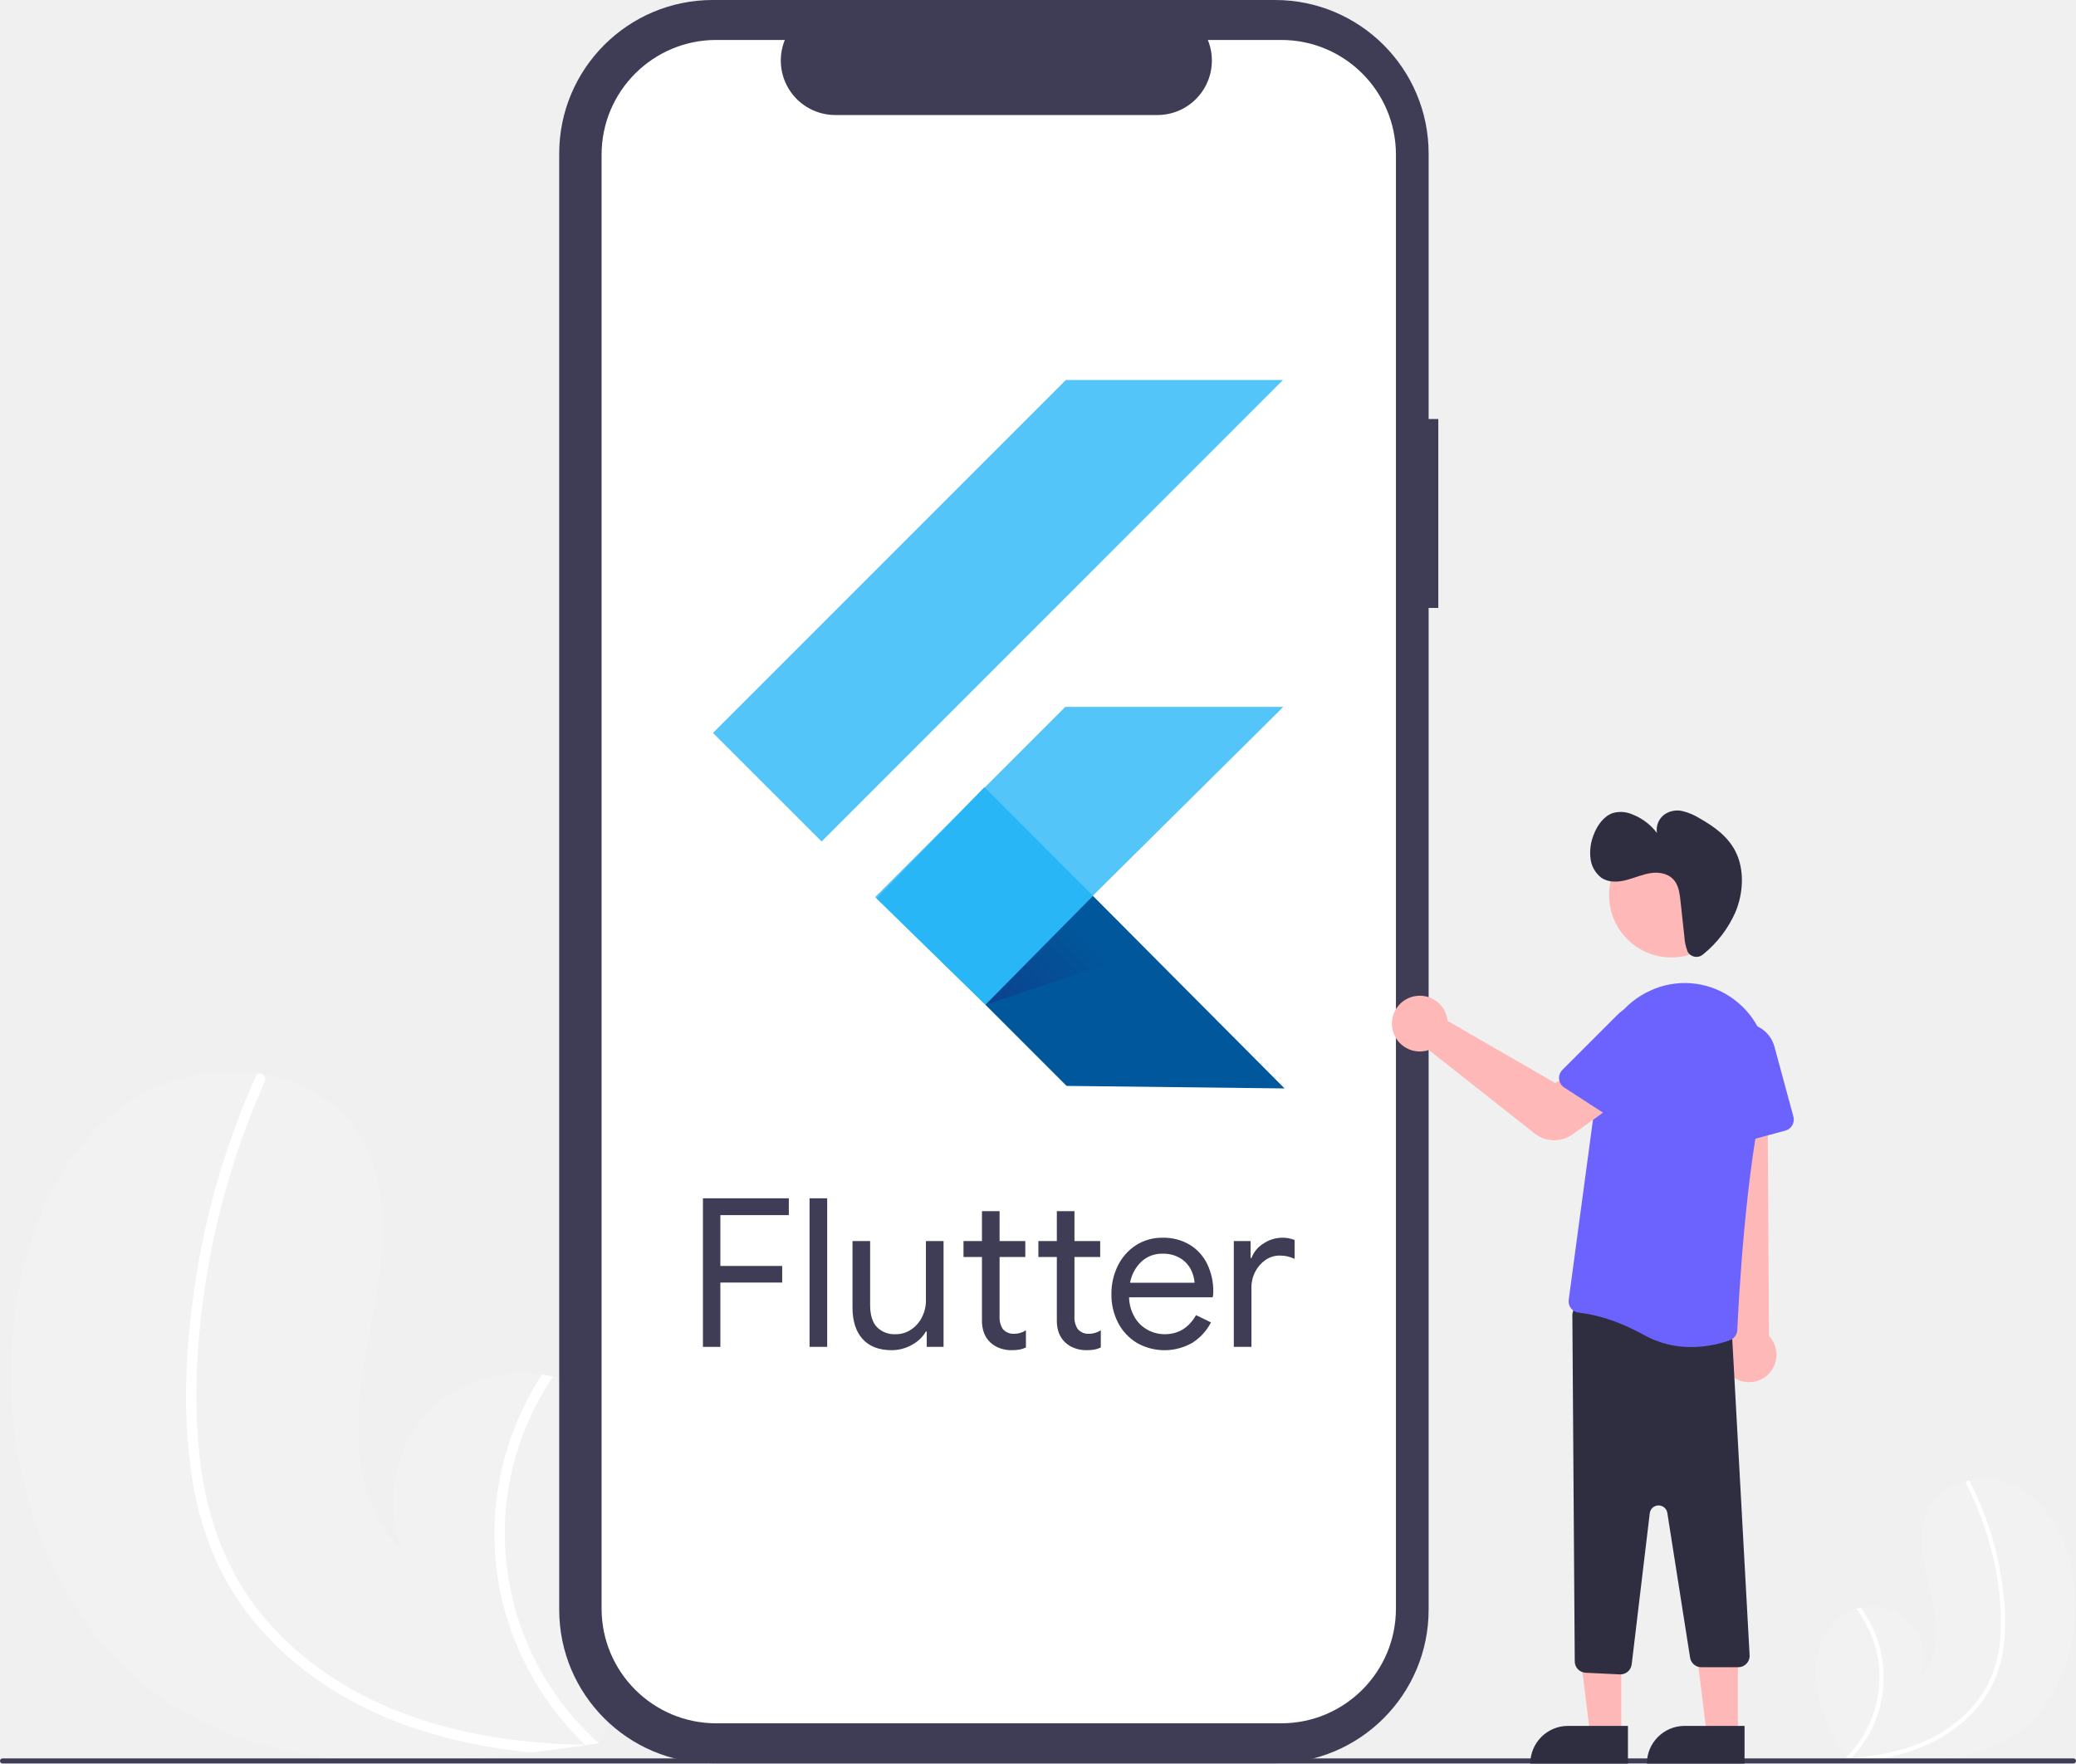
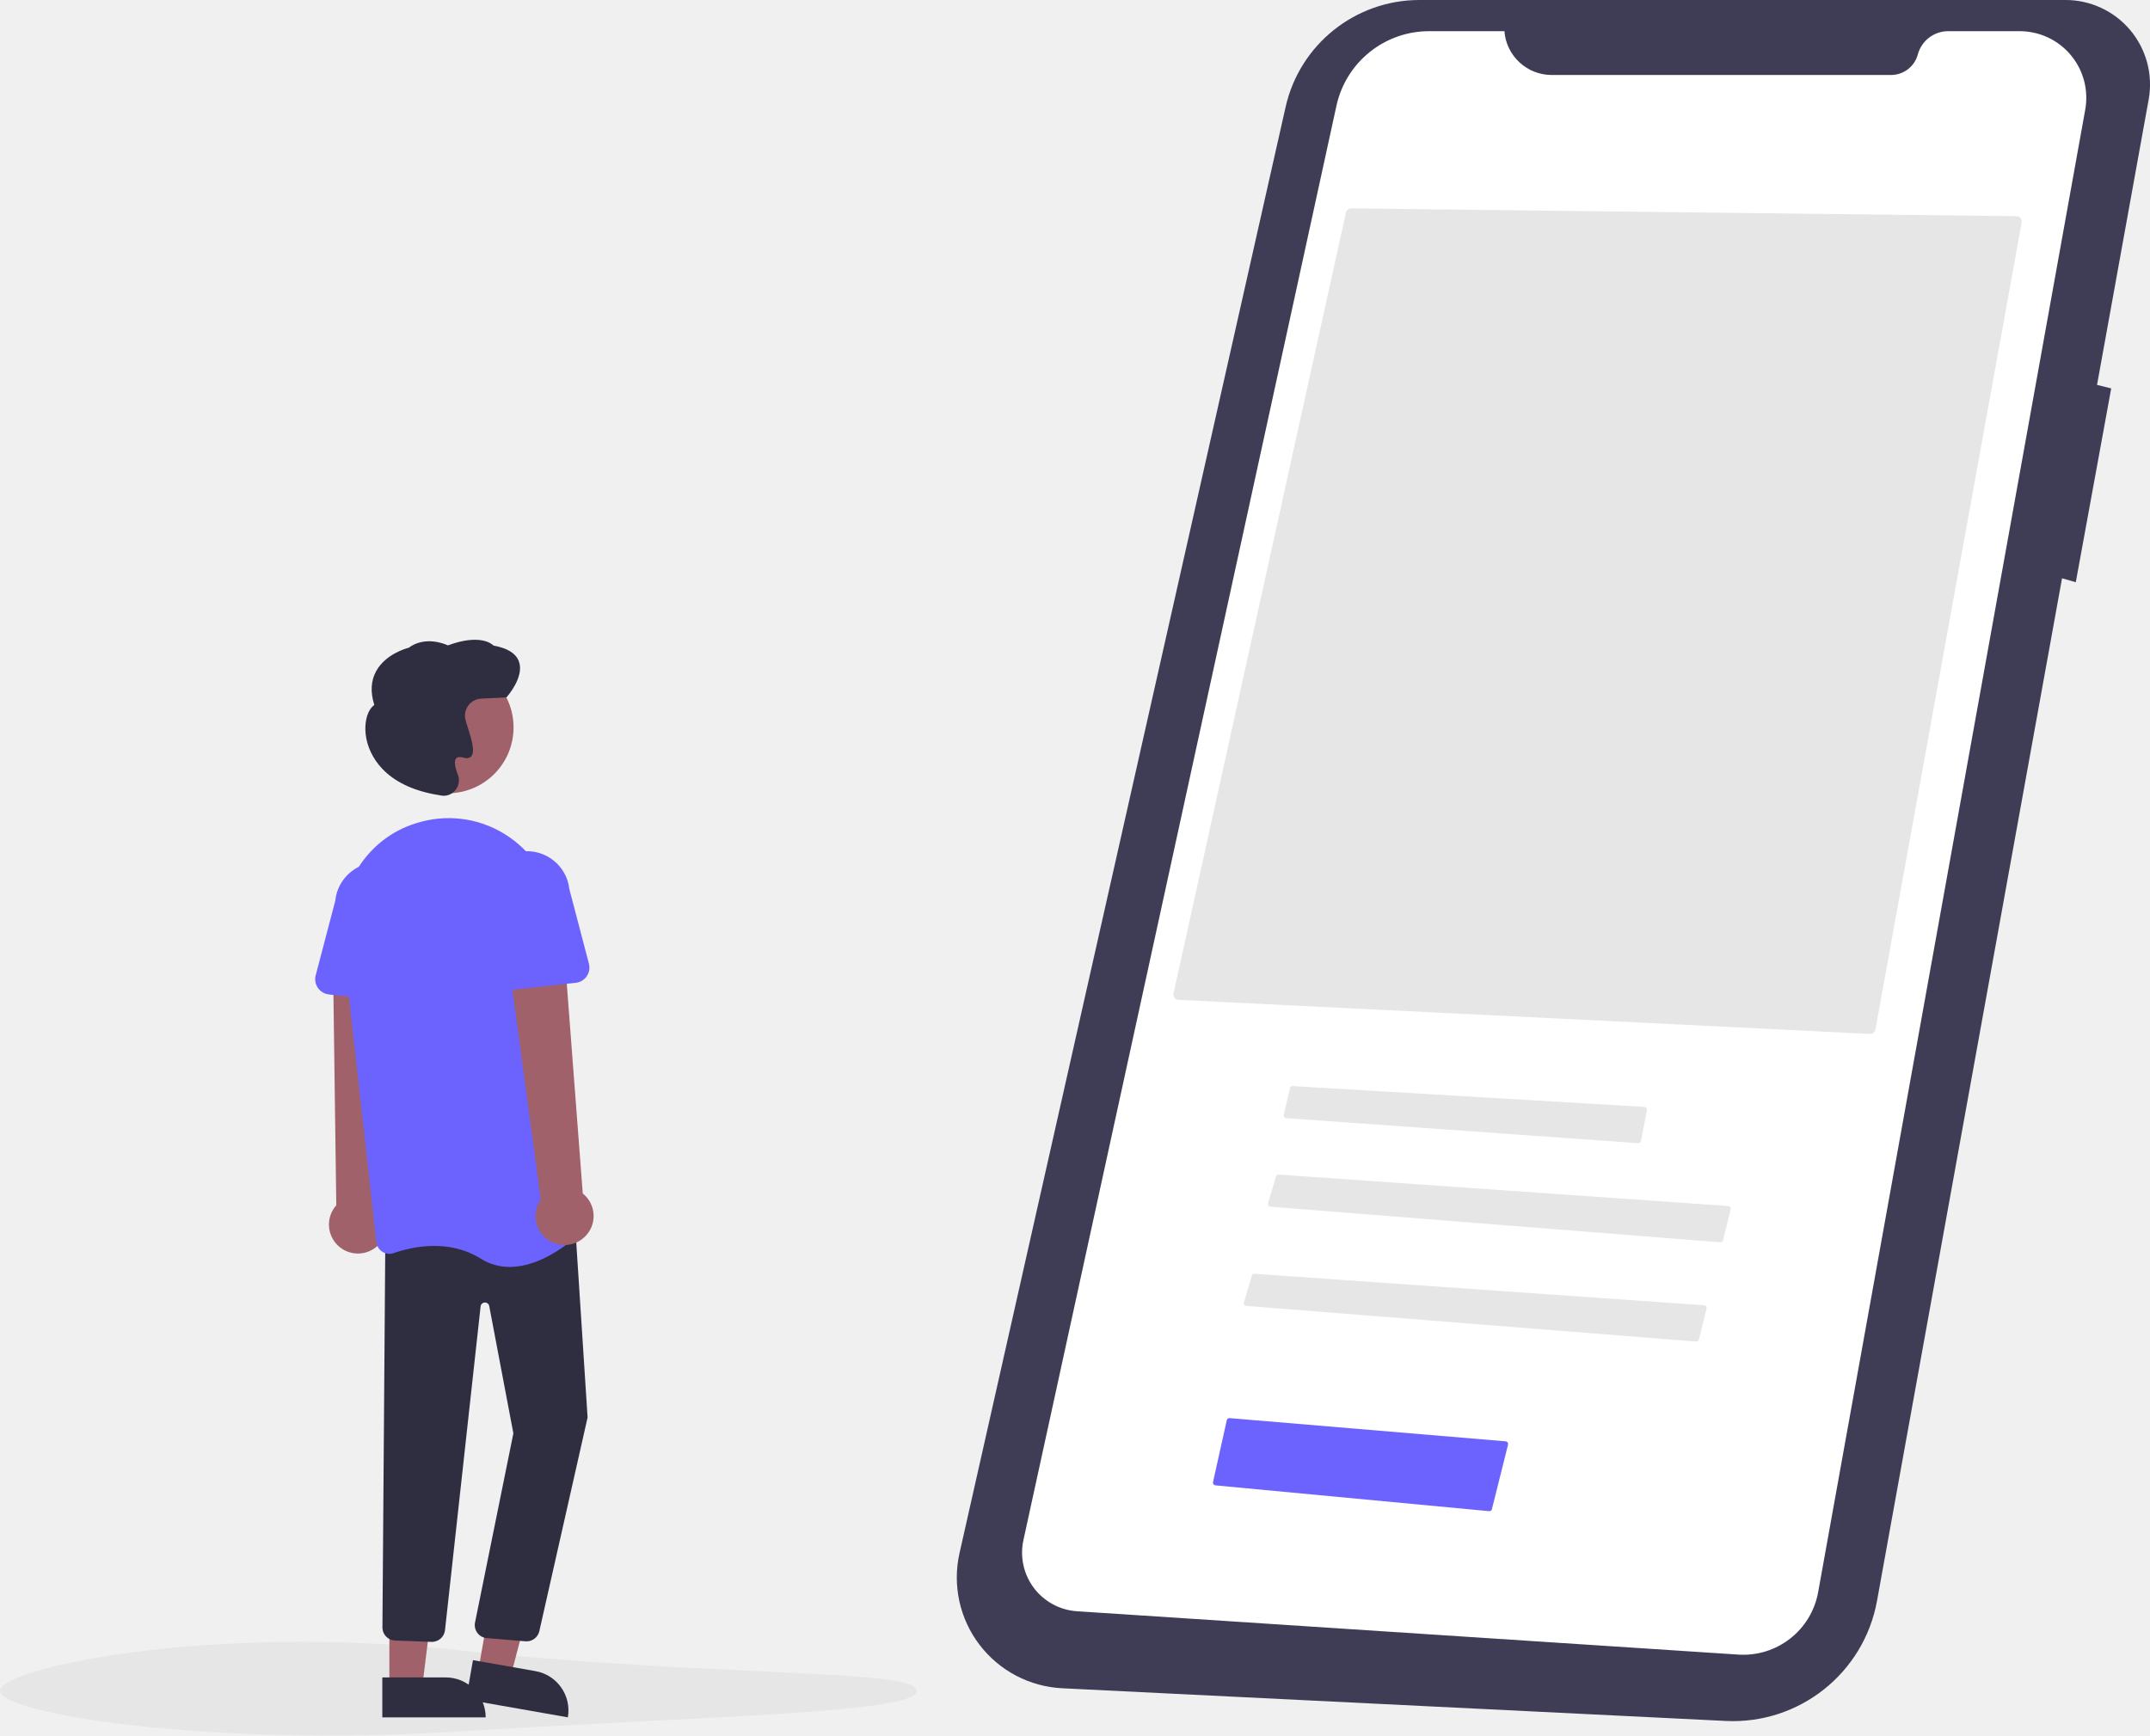
- <svg xmlns="http://www.w3.org/2000/svg" data-name="Layer 1" width="819" height="695.681" viewBox="0 0 819 695.681">
-   <defs>
-     <linearGradient id="e8f3bced-dea3-4e6a-a8e5-01bc48f24d29-447" x1="399.625" y1="402.985" x2="431.5" y2="371.11" gradientUnits="userSpaceOnUse">
-       <stop offset="0" stop-color="#1a237e" stop-opacity="0.4" />
-       <stop offset="1" stop-color="#1a237e" stop-opacity="0" />
-     </linearGradient>
-   </defs>
-   <path d="M258.252,774.45c41.301,26.492,92.898,25.148,142.507,18.94,6.927-.866,13.801-1.815,20.608-2.805.041-.013.095-.012.137-.025.327-.049.655-.098.968-.134,1.405-.208,2.81-.417,4.202-.625l-.296.648-.931,2.012c.337-.675.675-1.336,1.012-2.011.099-.202.211-.405.31-.607,11.688-23.146,23.226-47.111,25.106-72.922,1.937-26.79-9.172-56.407-33.296-68.22a47.325,47.325,0,0,0-9.916-3.537c-1.424-.35-2.862-.618-4.314-.846-15.191-2.25-31.459,2.328-42.763,12.811-14.952,13.894-20.18,37.268-12.584,56.213-20.954-19.286-19.034-52.513-13.676-80.485,5.371-27.972,12.02-59.134-3.276-83.172-8.503-13.38-22.609-21.205-38.107-23.827-.475-.076-.95-.152-1.425-.214-17.987-2.663-37.666,1.587-52.605,12.174-28.28,20.03-41.427,55.821-44.457,90.35C190.57,683.73,211.295,744.326,258.252,774.45Z" transform="translate(-190.5 -102.1595)" fill="#f2f2f2" />
-   <path d="M266.314,685.367a125.842,125.842,0,0,0,10.585,34.942,109.271,109.271,0,0,0,18.436,26.757c15.217,16.416,34.808,28.318,55.791,35.82a201.497,201.497,0,0,0,49.634,10.503c6.927-.866,13.801-1.815,20.608-2.805.041-.013.095-.012.137-.025.327-.049.655-.098.968-.134,1.405-.208,2.81-.417,4.202-.625l-.296.648-.931,2.012c.337-.675.675-1.336,1.012-2.011.099-.202.211-.405.31-.607a111.384,111.384,0,0,1-36.425-95.61,112.338,112.338,0,0,1,18.319-49.07c-1.424-.35-2.862-.618-4.314-.846a116.473,116.473,0,0,0-9.66,18.144,114.125,114.125,0,0,0-6.003,71.426A116.68,116.68,0,0,0,421.342,790.407c-1.333-.022-2.68-.058-3.999-.106-24.972-.764-50.068-4.768-73.206-14.496C324.595,767.605,306.649,754.981,293.258,738.459,278.585,720.364,271.345,698.037,269.068,675.07c-2.427-24.589-.584-49.843,3.747-74.116a309.788,309.788,0,0,1,22.169-72.208,2.227,2.227,0,0,0-1.042-2.888,1.894,1.894,0,0,0-1.425-.214,1.649,1.649,0,0,0-1.037.99c-1.271,2.85-2.516,5.701-3.706,8.58a313.304,313.304,0,0,0-20.524,74.78C263.633,634.769,262.38,660.549,266.314,685.367Z" transform="translate(-190.5 -102.1595)" fill="#fff" />
-   <path id="fe7ea4cb-bc3a-4b8d-a4ea-d66dad23bcdf-448" data-name="Path 22" d="M757.927,267.442h-3.821V162.753a60.594,60.594,0,0,0-60.594-60.594H471.706a60.594,60.594,0,0,0-60.594,60.594V737.097a60.594,60.594,0,0,0,60.594,60.594H693.512a60.594,60.594,0,0,0,60.593-60.594V341.962h3.821Z" transform="translate(-190.5 -102.1595)" fill="#3f3d56" />
-   <path id="eacd08e9-88f4-437e-9f6d-ef6f76b30d28-449" data-name="Path 23" d="M695.957,117.918H667.006a21.498,21.498,0,0,1-19.907,29.617h-127.07a21.498,21.498,0,0,1-19.905-29.617H473.083A45.251,45.251,0,0,0,427.832,163.169V736.678A45.251,45.251,0,0,0,473.083,781.929h222.874a45.251,45.251,0,0,0,45.251-45.251h0V163.168a45.251,45.251,0,0,0-45.251-45.25Z" transform="translate(-190.5 -102.1595)" fill="#fff" />
-   <path d="M986.339,785.672c-16.073,11.579-36.904,12.161-57.038,10.738-2.812-.198-5.603-.431-8.369-.682-.017-.004-.039-.003-.056-.007-.133-.013-.266-.025-.393-.033-.571-.053-1.142-.107-1.707-.161l.134.255.419.791c-.151-.265-.301-.524-.452-.789-.044-.079-.094-.159-.138-.238-5.216-9.077-10.389-18.487-11.709-28.851-1.364-10.758,2.469-22.939,11.938-28.227a19.106,19.106,0,0,1,3.921-1.642c.566-.172,1.14-.312,1.721-.435a20.479,20.479,0,0,1,23.815,26.621c8.027-8.231,6.53-21.585,3.761-32.745-2.774-11.16-6.133-23.578-.49-33.601,3.137-5.579,8.653-9.041,14.844-10.435.19-.041.38-.082.57-.117a29.887,29.887,0,0,1,21.472,3.762c11.837,7.459,17.916,21.602,19.89,35.456C1011.649,747.625,1004.613,772.506,986.339,785.672Z" transform="translate(-190.5 -102.1595)" fill="#f2f2f2" />
-   <path d="M981.149,749.935a50.806,50.806,0,0,1-3.506,14.317,44.116,44.116,0,0,1-6.85,11.188,56.523,56.523,0,0,1-21.712,15.655,81.35,81.35,0,0,1-19.781,5.315c-2.812-.198-5.603-.431-8.369-.682-.017-.004-.039-.003-.056-.007-.133-.013-.266-.025-.393-.033-.571-.053-1.142-.107-1.707-.161l.134.255.419.791c-.151-.265-.301-.524-.452-.789-.044-.079-.094-.159-.138-.238a44.969,44.969,0,0,0,12.603-39.337,45.354,45.354,0,0,0-8.453-19.383c.566-.172,1.14-.312,1.721-.435a47.023,47.023,0,0,1,4.289,7.104,46.076,46.076,0,0,1,3.975,28.664,47.107,47.107,0,0,1-11.935,23.496c.537-.038,1.079-.082,1.61-.13,10.051-.852,20.081-3.012,29.197-7.438a52.584,52.584,0,0,0,19.699-16.163c5.521-7.614,7.954-16.773,8.372-26.081a110.068,110.068,0,0,0-3.124-29.798,125.07,125.07,0,0,0-10.509-28.628.899.899,0,0,1,.357-1.187.765.765,0,0,1,.57-.117.666.666,0,0,1,.44.377c.575,1.121,1.139,2.244,1.681,3.378a126.489,126.489,0,0,1,9.902,29.7C981.128,729.478,982.195,739.844,981.149,749.935Z" transform="translate(-190.5 -102.1595)" fill="#fff" />
-   <path d="M1008.5,797.767h-817a1,1,0,0,1,0-2h817a1,1,0,0,1,0,2Z" transform="translate(-190.5 -102.1595)" fill="#3f3d56" />
-   <polygon points="639.613 684.297 627.354 684.296 621.521 637.008 639.616 637.009 639.613 684.297" fill="#ffb8b8" />
-   <path d="M618.596,680.793h23.644a0,0,0,0,1,0,0v14.887a0,0,0,0,1,0,0H603.71a0,0,0,0,1,0,0v0A14.887,14.887,0,0,1,618.596,680.793Z" fill="#2f2e41" />
-   <polygon points="685.613 684.297 673.354 684.296 667.521 637.008 685.616 637.009 685.613 684.297" fill="#ffb8b8" />
-   <path d="M664.596,680.793h23.644a0,0,0,0,1,0,0v14.887a0,0,0,0,1,0,0H649.71a0,0,0,0,1,0,0v0A14.887,14.887,0,0,1,664.596,680.793Z" fill="#2f2e41" />
-   <path d="M874.616,645.618a10.743,10.743,0,0,1-2.062-16.343l-8.072-114.558,23.253,2.255.639,112.187a10.801,10.801,0,0,1-13.757,16.459Z" transform="translate(-190.5 -102.1595)" fill="#ffb8b8" />
-   <path d="M829.534,762.633l-13.496-.644A4.499,4.499,0,0,1,811.752,757.527l-.942-136.557a4.501,4.501,0,0,1,5.146-4.485l53.994,7.838a4.474,4.474,0,0,1,3.854,4.42L880.748,755.277a4.5,4.5,0,0,1-4.5,4.534h-14.55a4.479,4.479,0,0,1-4.445-3.801l-8.977-57.067a3.5,3.5,0,0,0-6.933.128l-7.126,59.603a4.517,4.517,0,0,1-4.469,3.966Q829.642,762.639,829.534,762.633Z" transform="translate(-190.5 -102.1595)" fill="#2f2e41" />
-   <path d="M839.035,628.749c-11.899-6.611-21.197-8.349-25.68-8.796a4.418,4.418,0,0,1-3.053-1.673,4.478,4.478,0,0,1-.931-3.401l12.938-96.051a33.219,33.219,0,0,1,19.364-25.957,32.306,32.306,0,0,1,31.396,2.461q.665.442,1.305.903a33.178,33.178,0,0,1,12.636,34.573c-7.934,32.455-10.659,85.662-11.125,95.999a4.465,4.465,0,0,1-2.918,4.005,45.085,45.085,0,0,1-15.226,2.711A38.125,38.125,0,0,1,839.035,628.749Z" transform="translate(-190.5 -102.1595)" fill="#6c63ff" />
-   <path d="M869.745,553.21a4.482,4.482,0,0,1-1.859-3.401l-1.704-30.876a12.399,12.399,0,0,1,24.346-3.927l7.485,27.605a4.505,4.505,0,0,1-3.166,5.521l-21.291,5.773A4.483,4.483,0,0,1,869.745,553.21Z" transform="translate(-190.5 -102.1595)" fill="#6c63ff" />
-   <circle cx="659.357" cy="353.108" r="24.561" fill="#ffb8b8" />
-   <path d="M803.652,551.942a12.388,12.388,0,0,1-7.679-2.647l-41.788-32.967a10.233,10.233,0,0,1-1.036.306,11.021,11.021,0,0,1-8.818-1.691,10.912,10.912,0,0,1-4.626-7.733,11.001,11.001,0,0,1,21.635-3.801h0a10.619,10.619,0,0,1,.229,1.452l42.481,24.507,10.572-6.086,11.711,15.332L810.839,549.657A12.375,12.375,0,0,1,803.652,551.942Z" transform="translate(-190.5 -102.1595)" fill="#ffb8b8" />
-   <path d="M805.584,527.837a4.482,4.482,0,0,1,1.293-3.653l21.863-21.868a12.399,12.399,0,0,1,19.168,15.516l-15.57,23.992a4.505,4.505,0,0,1-6.224,1.325L807.61,531.14A4.483,4.483,0,0,1,805.584,527.837Z" transform="translate(-190.5 -102.1595)" fill="#6c63ff" />
-   <path d="M856.758,478.24a3.974,3.974,0,0,0,5.69.327,44.426,44.426,0,0,0,12.672-16.549c3.193-7.611,3.661-16.899.027-24.033-3.072-6.031-8.587-9.87-14.092-13.007a22.993,22.993,0,0,0-6.848-2.894,8.994,8.994,0,0,0-7.154,1.407,7.544,7.544,0,0,0-2.878,7.227,22.354,22.354,0,0,0-9.802-7.357,11.365,11.365,0,0,0-7.554-.506c-3.536,1.18-6.153,4.75-7.609,8.586a19.141,19.141,0,0,0-1.255,9.264,11.129,11.129,0,0,0,4.269,7.671c2.884,1.99,6.599,1.788,9.953.907s6.609-2.374,10.021-2.79,7.194.486,9.227,3.53c1.432,2.143,1.769,4.967,2.061,7.658l1.519,13.999a18.548,18.548,0,0,0,1.278,5.84A3.251,3.251,0,0,0,856.758,478.24Z" transform="translate(-190.5 -102.1595)" fill="#2f2e41" />
-   <g style="isolation:isolate">
-     <path d="M467.814,574.842h33.883v6.631H474.69v20.054h24.391v6.547H474.69V633.444h-6.876Z" transform="translate(-190.5 -102.1595)" fill="#3f3d56" />
-     <path d="M509.881,574.842h6.953v58.596h-6.953Z" transform="translate(-190.5 -102.1595)" fill="#3f3d56" />
-     <path d="M530.792,630.326q-3.973-4.417-3.97-12.36V591.7h6.953V616.909q0,5.974,2.7,8.758a9.672,9.672,0,0,0,7.282,2.784,10.764,10.764,0,0,0,6.257-1.882,12.755,12.755,0,0,0,4.253-4.91,14.048,14.048,0,0,0,1.514-6.386V591.7h6.96v41.738h-6.631v-6.057h-.329a13.784,13.784,0,0,1-5.484,5.239,16.059,16.059,0,0,1-8.023,2.127Q534.765,634.746,530.792,630.326Z" transform="translate(-190.5 -102.1595)" fill="#3f3d56" />
-     <path d="M584.806,633.915a10.691,10.691,0,0,1-3.641-2.249,10.237,10.237,0,0,1-2.455-3.667,13.897,13.897,0,0,1-.818-5.084V598.002h-7.282v-6.302H577.892V579.913h6.953v11.786h10.149v6.302H584.845v23.257a8.401,8.401,0,0,0,1.308,5.187,5.559,5.559,0,0,0,4.504,1.843,8.461,8.461,0,0,0,4.582-1.392v6.792a10.66,10.66,0,0,1-2.494.818,17.724,17.724,0,0,1-3.235.245A13.149,13.149,0,0,1,584.806,633.915Z" transform="translate(-190.5 -102.1595)" fill="#3f3d56" />
-     <path d="M614.346,633.915a10.691,10.691,0,0,1-3.641-2.249,10.237,10.237,0,0,1-2.455-3.667,13.897,13.897,0,0,1-.818-5.084V598.002h-7.282v-6.302h7.282V579.913h6.953v11.786h10.149v6.302H614.385v23.257a8.401,8.401,0,0,0,1.308,5.187,5.559,5.559,0,0,0,4.504,1.843,8.461,8.461,0,0,0,4.582-1.392v6.792a10.66,10.66,0,0,1-2.494.818,17.724,17.724,0,0,1-3.235.245A13.2,13.2,0,0,1,614.346,633.915Z" transform="translate(-190.5 -102.1595)" fill="#3f3d56" />
-     <path d="M639.027,631.879a19.871,19.871,0,0,1-7.404-7.894,23.902,23.902,0,0,1-2.661-11.335,24.893,24.893,0,0,1,2.494-11.129,20.135,20.135,0,0,1,7.082-8.1,18.859,18.859,0,0,1,10.639-3.029,20.095,20.095,0,0,1,10.639,2.739,18.191,18.191,0,0,1,6.915,7.572,24.373,24.373,0,0,1,2.417,11.052,8.246,8.246,0,0,1-.245,2.127H635.921a16.475,16.475,0,0,0,2.294,8.023,13.329,13.329,0,0,0,5.194,4.91,14.058,14.058,0,0,0,6.586,1.637q8.023,0,12.36-7.527l5.89,2.868a20.982,20.982,0,0,1-7.327,8.023,22.018,22.018,0,0,1-21.891.064ZM661.775,608.145a13.506,13.506,0,0,0-1.476-5.239,11.244,11.244,0,0,0-4.131-4.421,12.94,12.94,0,0,0-7.082-1.798,11.758,11.758,0,0,0-8.306,3.151,15.177,15.177,0,0,0-4.459,8.306Z" transform="translate(-190.5 -102.1595)" fill="#3f3d56" />
-     <path d="M677.24,591.7h6.631V598.408H684.2a11.349,11.349,0,0,1,4.749-5.729,13.302,13.302,0,0,1,7.366-2.294,12.17,12.17,0,0,1,4.91.902v7.449a13.036,13.036,0,0,0-5.89-1.308,9.727,9.727,0,0,0-5.568,1.721,12.44,12.44,0,0,0-4.053,4.633A13.375,13.375,0,0,0,684.2,610.059v23.379h-6.953V591.7Z" transform="translate(-190.5 -102.1595)" fill="#3f3d56" />
+ <svg xmlns="http://www.w3.org/2000/svg" width="801.575" height="647.182" viewBox="0 0 801.575 647.182">
+   <g id="Group_6" data-name="Group 6" transform="translate(-231.222 -125)">
+     <path id="Path_80-10586" data-name="Path 80" d="M1001.142,124.77H760.527a51.15,51.15,0,0,0-49.9,39.9L589.051,703.938a41.34,41.34,0,0,0,38.294,50.382L874.7,766.507a54.615,54.615,0,0,0,56.43-44.828L1000.1,340.412l5.131,1.466,13.2-72.265-5.281-1.32,19.251-106.426a31.493,31.493,0,0,0-31.25-37.1Z" transform="translate(-0.099 0.231)" fill="#3f3d56" />
+     <path id="Path_81-10587" data-name="Path 81" d="M792.2,136.395H764.116a35.349,35.349,0,0,0-34.536,27.813l-116.7,534.868A21.9,21.9,0,0,0,632.849,725.6L879.4,741.76a28.367,28.367,0,0,0,29.773-23.277l99.58-552.838a24.846,24.846,0,0,0-24.452-29.25H957.658a11.726,11.726,0,0,0-11.323,8.677h0a10.352,10.352,0,0,1-10,7.661H809.847A17.7,17.7,0,0,1,792.2,136.395Z" transform="translate(-0.099 0.231)" fill="#fff" />
+     <path id="Path_93-10588" data-name="Path 93" d="M928.494,510.313a2,2,0,0,0,2.036-1.638l54.523-300.917a2.021,2.021,0,0,0-.417-1.632,1.962,1.962,0,0,0-1.5-.729l-248.059-2.93h-.023a1.988,1.988,0,0,0-1.925,1.562L668.853,495.179a2.021,2.021,0,0,0,.356,1.648,1.964,1.964,0,0,0,1.473.785Z" transform="translate(-0.099 0.231)" fill="#e6e6e6" />
+     <path id="Path_94-10589" data-name="Path 94" d="M713.229,529.535a1,1,0,0,0-.973.773l-2.323,9.956a1,1,0,0,0,.9,1.225l131.23,9.327a1.009,1.009,0,0,0,1.053-.807l2.234-11.519a1,1,0,0,0-.922-1.188L713.29,529.537Z" transform="translate(-0.099 0.465)" fill="#e6e6e6" />
+     <path id="Path_95-10590" data-name="Path 95" d="M872.666,587.808a1,1,0,0,0,1.051-.758l2.844-11.543a1,1,0,0,0-.9-1.237L708.072,562.549a.989.989,0,0,0-1.029.713l-2.955,9.975a1,1,0,0,0,.878,1.28Z" transform="translate(-0.099 0.454)" fill="#e6e6e6" />
+     <path id="Path_96-10591" data-name="Path 96" d="M863.666,624.808a1,1,0,0,0,1.051-.758l2.844-11.543a1,1,0,0,0-.9-1.237L699.072,599.549a.989.989,0,0,0-1.029.713l-2.955,9.975a1,1,0,0,0,.878,1.28Z" transform="translate(-0.099 0.454)" fill="#e6e6e6" />
+     <path id="Path_79-10592" data-name="Path 79" d="M508.877,752.008c0,8.369-76.605,9.26-170.889,15.153-94.2,5.887-170.889-6.784-170.889-15.153s77.047-25.207,170.889-15.153C432.272,746.957,508.877,743.639,508.877,752.008Z" transform="translate(64.123 3.512)" fill="#e6e6e6" />
+     <path id="Path_97-10593" data-name="Path 97" d="M786.481,688.283a.989.989,0,0,0,1.064-.754l6.013-24.051a1,1,0,0,0-.886-1.24l-102.916-8.656a1.018,1.018,0,0,0-1.06.779l-5.129,23.083a1,1,0,0,0,.883,1.213Z" transform="translate(-0.099 0.231)" fill="#6c63ff" />
+     <path id="Path_111-10594" data-name="Path 111" d="M315.09,570.537a10.743,10.743,0,0,0,1.582-16.4l4.167-93.018L299.624,463.5l1.233,90.985a10.8,10.8,0,0,0,14.234,16.048Z" transform="translate(55.741 19.97)" fill="#a0616a" />
+     <path id="Path_112-10595" data-name="Path 112" d="M69.534,574.966l12.075,2.123,11.934-45.564-15.821-3.133Z" transform="translate(340 173)" fill="#a0616a" />
+     <path id="Path_113-10596" data-name="Path 113" d="M350.232,727.314h38.531V742.2H365.119a14.887,14.887,0,0,1-14.887-14.887Z" transform="translate(661.936 1542.365) rotate(-170.029)" fill="#2f2e41" />
+     <path id="Path_114-10597" data-name="Path 114" d="M36.392,581.01h12.26l5.832-47.288H36.39Z" transform="translate(340 173)" fill="#a0616a" />
+     <path id="Path_115-10598" data-name="Path 115" d="M318.024,730.536h38.531v14.887H332.911a14.887,14.887,0,0,1-14.887-14.887h0Z" transform="translate(730.354 1495.915) rotate(179.997)" fill="#2f2e41" />
+     <path id="Path_116-10599" data-name="Path 116" d="M371.8,717.09a4.735,4.735,0,0,1-.572-.034l-14.43-1.187a4.881,4.881,0,0,1-4.243-5.659l14.325-70.681-9-47.474a1.627,1.627,0,0,0-3.219.16L341.4,712.842a4.924,4.924,0,0,1-5.21,4.437l-13.595-.506a4.888,4.888,0,0,1-4.536-4.631l1.086-145.768,70.481-8.81,4.924,76.041-.02.081-17.991,79.675A4.886,4.886,0,0,1,371.8,717.09Z" transform="translate(55.741 19.97)" fill="#2f2e41" />
+     <circle id="Ellipse_16" data-name="Ellipse 16" cx="24.561" cy="24.561" r="24.561" transform="translate(373.568 371.694)" fill="#a0616a" />
+     <path id="Path_117-10600" data-name="Path 117" d="M365.53,577.467a20.111,20.111,0,0,1-10.857-3.106c-11.9-7.436-25.411-4.481-32.407-2.057a4.88,4.88,0,0,1-4.221-.481,4.811,4.811,0,0,1-2.224-3.552L303.1,454.646c-2.132-19.038,9.336-36.937,27.268-42.56h0q1.011-.317,2.055-.6a39.569,39.569,0,0,1,32.972,5.723,40.2,40.2,0,0,1,17.167,29.353l10.711,114.387a4.807,4.807,0,0,1-1.527,4.007C387.99,568.428,377.092,577.466,365.53,577.467Z" transform="translate(55.741 19.97)" fill="#6c63ff" />
+     <path id="Path_118-10601" data-name="Path 118" d="M326.789,479.012l-28.7-3.156a5.717,5.717,0,0,1-4.905-7.134l7.306-27.846a15.879,15.879,0,1,1,31.556,3.563l1.085,28.675a5.718,5.718,0,0,1-6.338,5.9Z" transform="translate(55.741 19.97)" fill="#6c63ff" />
+     <path id="Path_119-10602" data-name="Path 119" d="M393.156,566.554a10.743,10.743,0,0,0-.406-16.468l-7.073-92.842-20.789,4.68,12.2,90.414a10.8,10.8,0,0,0,16.064,14.216Z" transform="translate(55.741 19.97)" fill="#a0616a" />
+     <path id="Path_120-10603" data-name="Path 120" d="M356.919,473.176a5.711,5.711,0,0,1-1.818-4.4l1.085-28.675a15.878,15.878,0,1,1,31.556-3.563l7.306,27.846a5.717,5.717,0,0,1-4.905,7.134l-28.7,3.156a5.711,5.711,0,0,1-4.52-1.5Z" transform="translate(55.741 19.97)" fill="#6c63ff" />
+     <path id="Path_121-10604" data-name="Path 121" d="M340.927,401.771a5.683,5.683,0,0,1-1.3-.151l-.125-.03c-21.594-3.3-26.367-15.812-27.414-21.035-1.084-5.408.15-10.628,2.94-12.656-1.521-4.8-1.277-9.061.727-12.662,3.5-6.28,11.081-8.4,12.1-8.664,6.058-4.469,13.306-1.486,14.625-.881,11.719-4.335,16.2-.727,17.008.079,5.238.941,8.431,2.964,9.491,6.016,1.991,5.731-4.305,12.86-4.574,13.161l-.14.156-9.38.447a6.358,6.358,0,0,0-5.981,7.317h0a29.611,29.611,0,0,0,.96,3.355c1.6,5.006,2.8,9.283,1.254,10.909a2.51,2.51,0,0,1-2.625.455c-1.467-.392-2.462-.31-2.958.245-.77.859-.535,3.035.662,6.125a5.739,5.739,0,0,1-1.046,5.847,5.568,5.568,0,0,1-4.226,1.967Z" transform="translate(55.741 19.97)" fill="#2f2e41" />
  </g>
-   <polygon points="415.712 337.858 506.765 429.34 420.765 428.34 388.765 396.34 415.712 337.858" fill="#01579b" />
-   <polygon points="452.618 374.938 388.765 396.34 427.832 349.833 452.618 374.938" fill="url(#e8f3bced-dea3-4e6a-a8e5-01bc48f24d29-447)" />
-   <polygon points="506.155 149.89 324.125 331.94 281.275 289.1 420.495 149.89 506.155 149.89" fill="#54c5f8" />
-   <polygon points="345.265 353.84 420.265 278.84 506.265 278.84 388.265 395.84 345.265 353.84" fill="#54c5f8" />
-   <polygon points="388.361 310.52 431.21 353.349 388.765 396.34 345.765 354.34 388.361 310.52" fill="#29b6f6" />
</svg>
